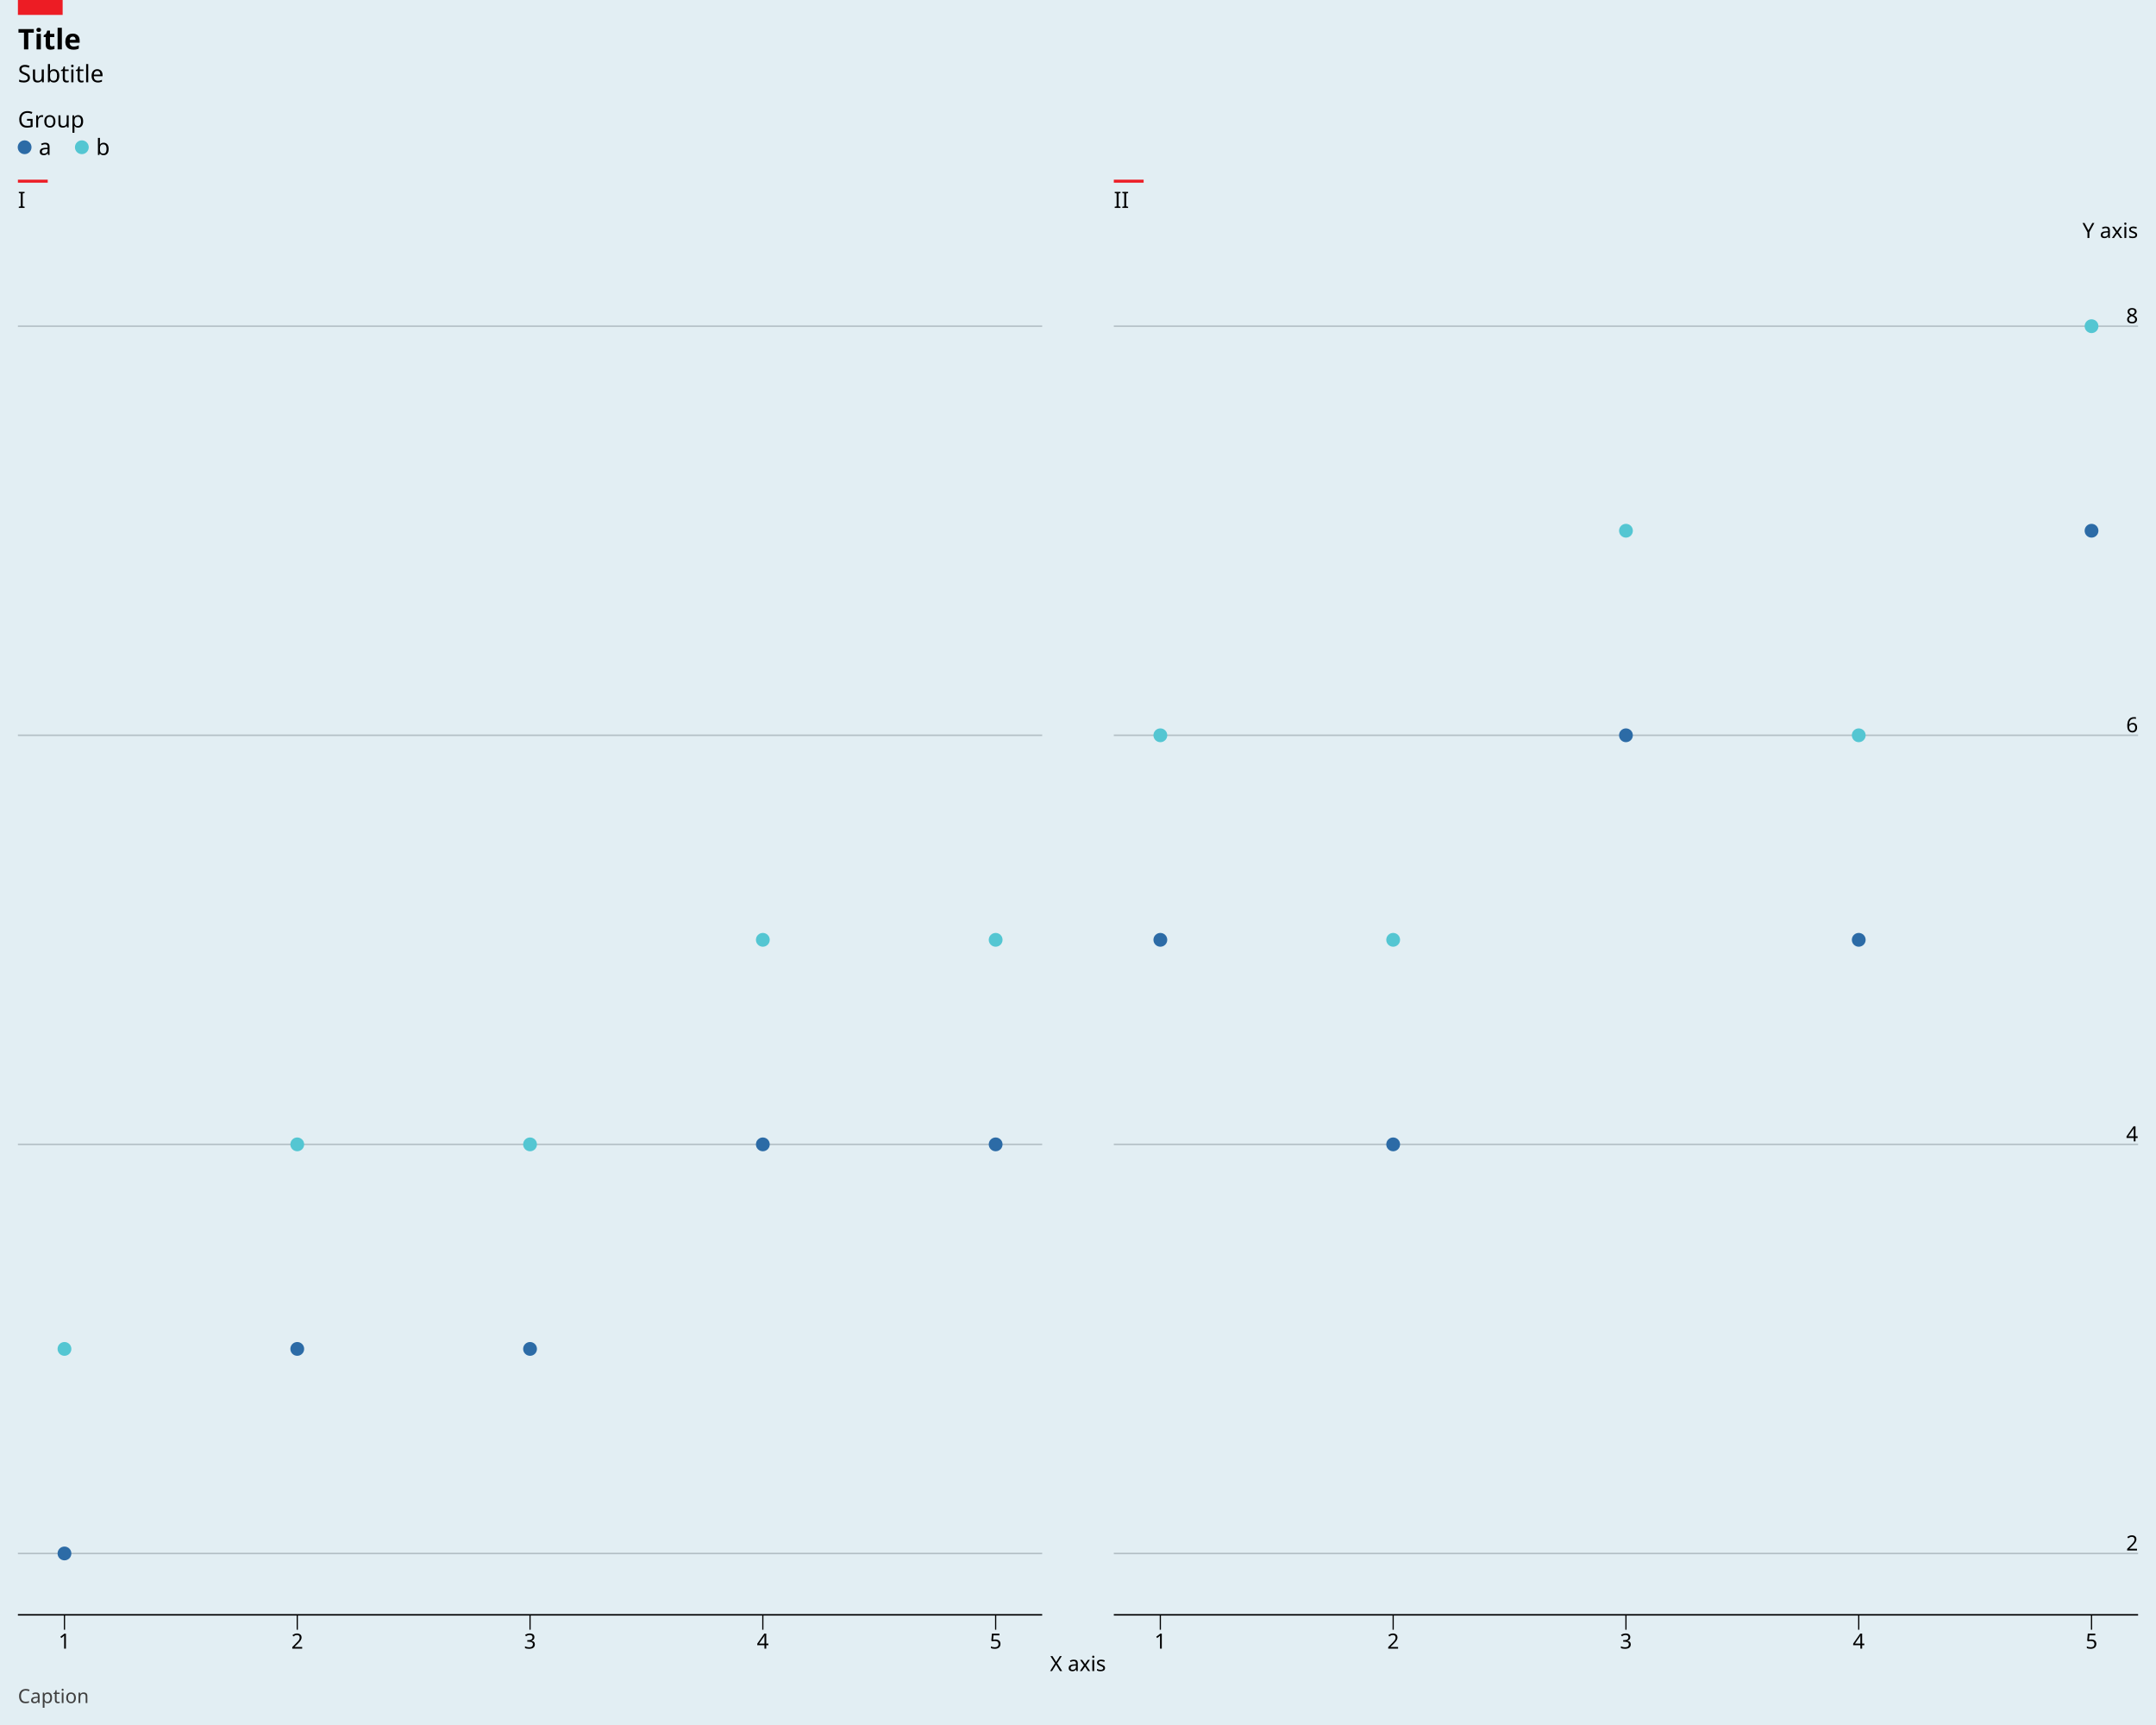
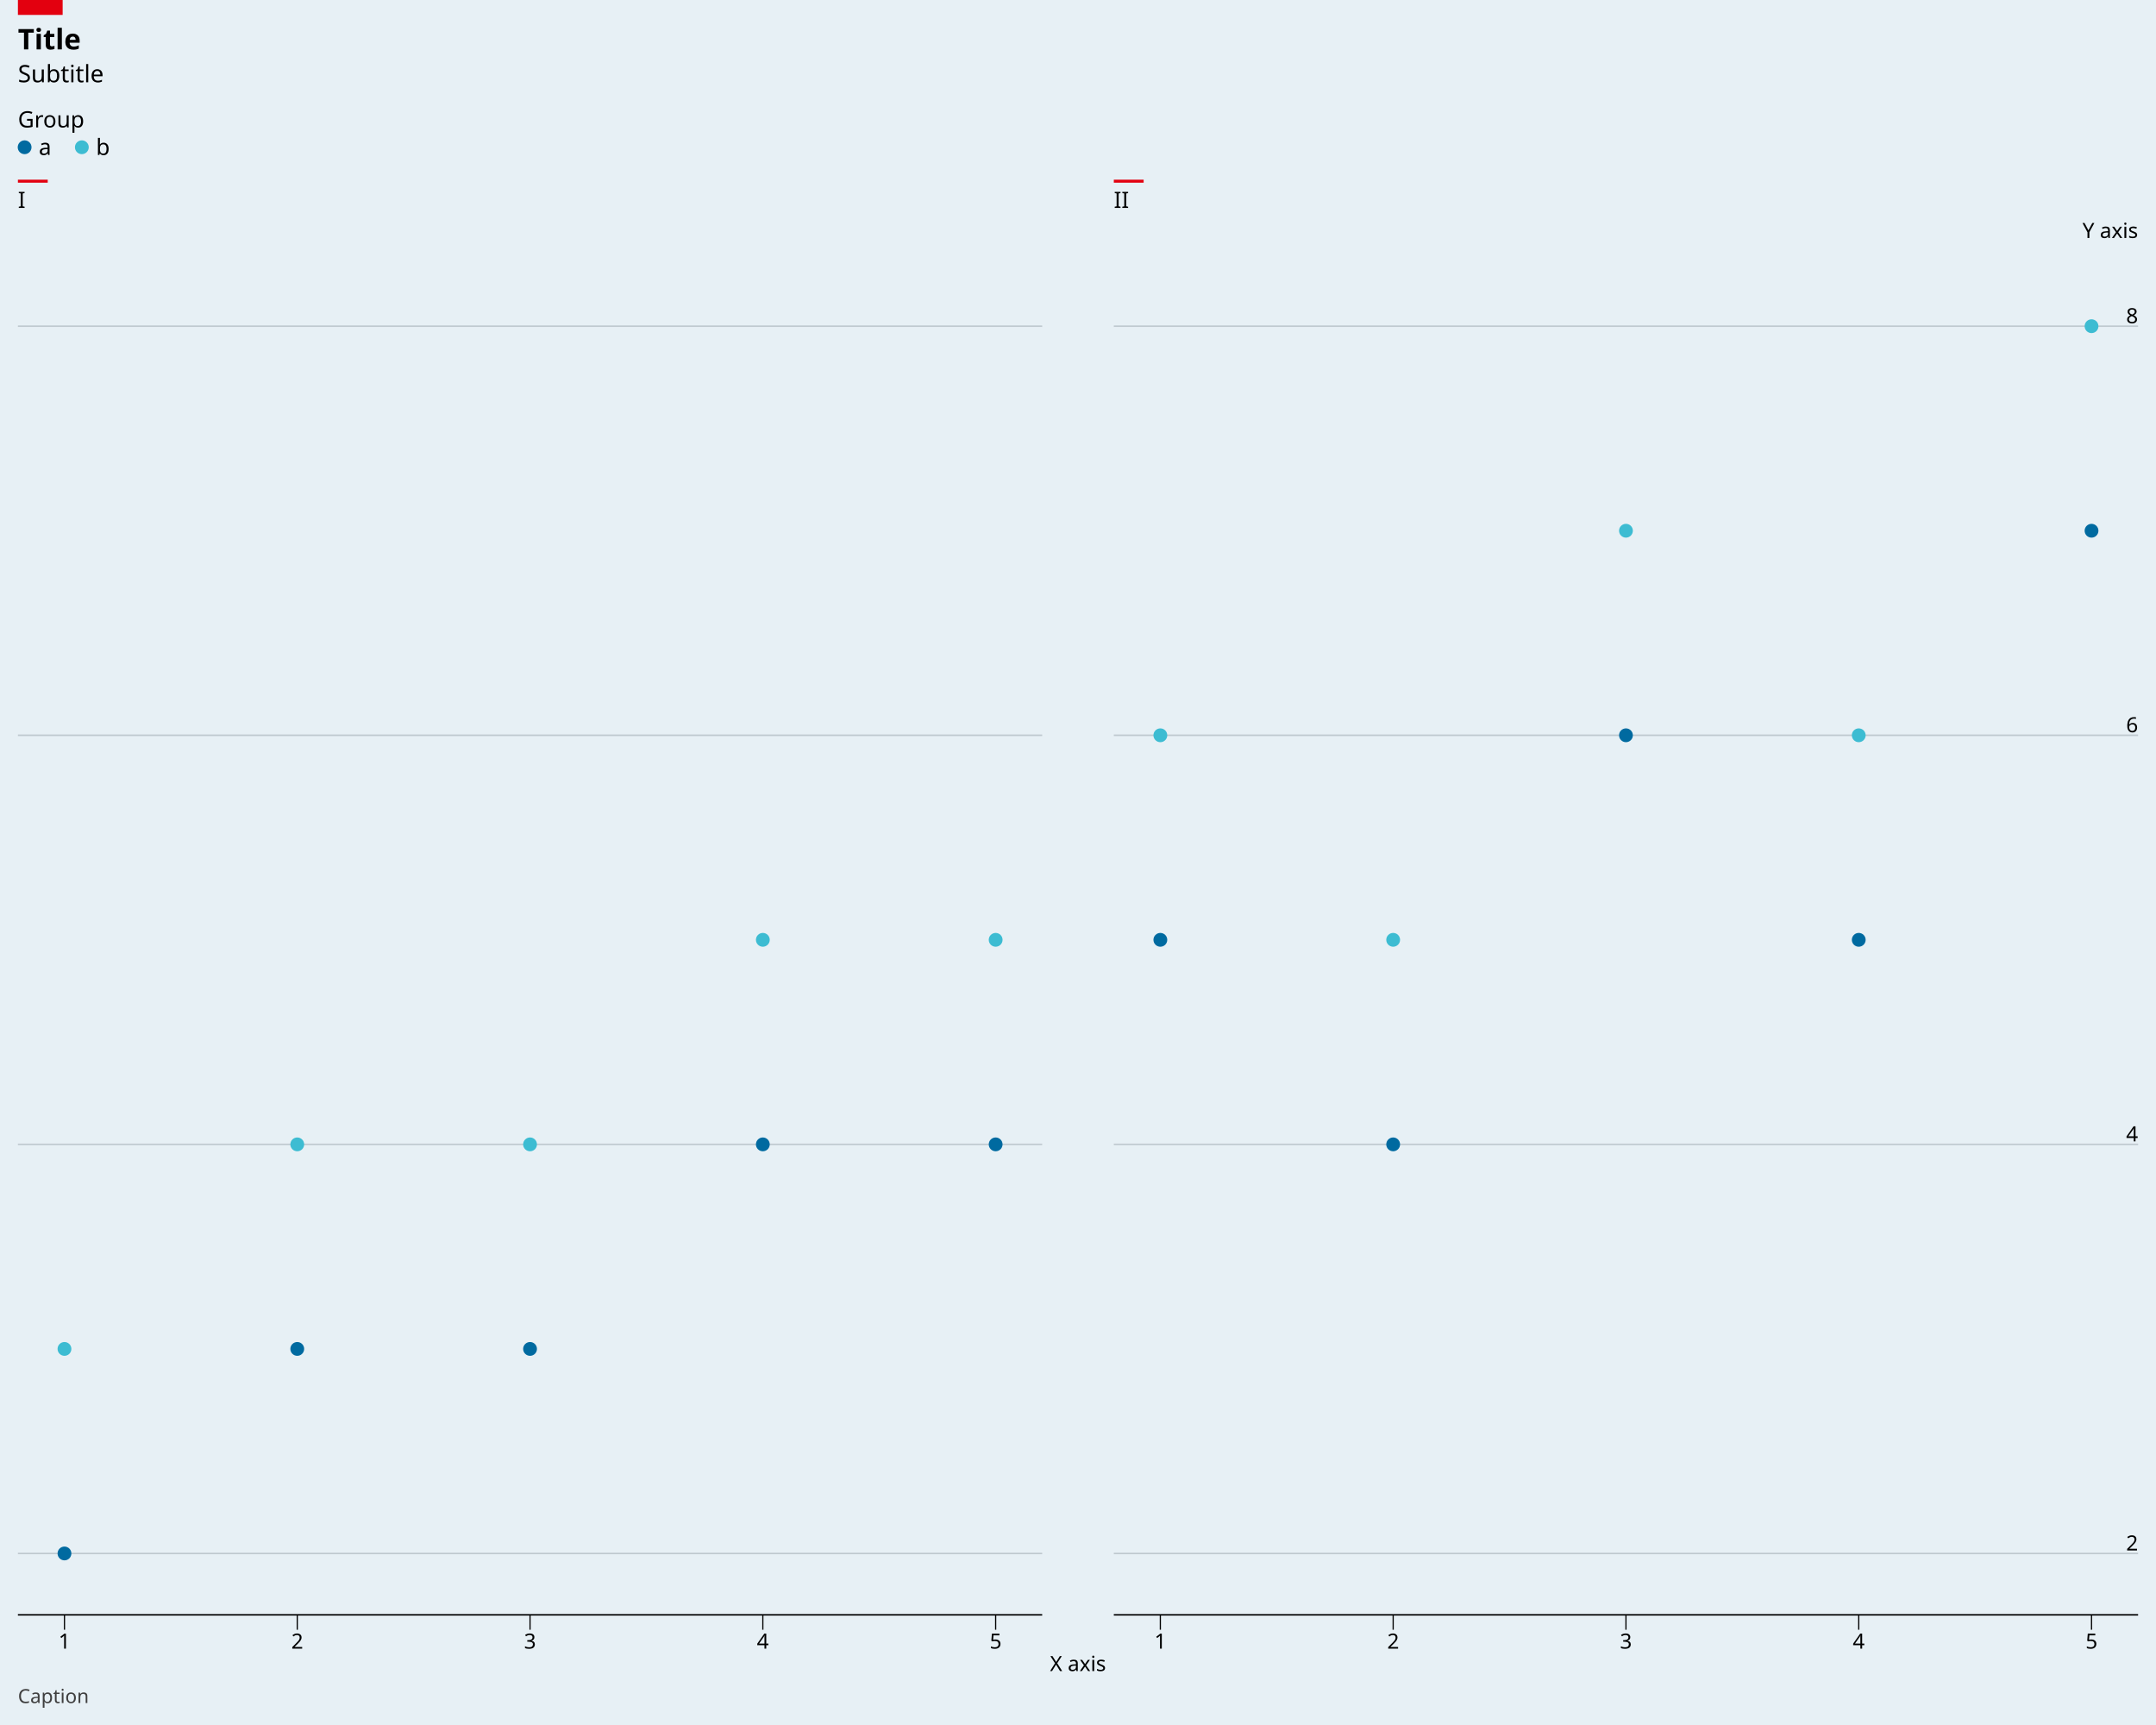
<svg xmlns="http://www.w3.org/2000/svg" class="svglite" data-engine-version="2.0" width="720.00pt" height="576.00pt" viewBox="0 0 720.00 576.00">
  <defs>
    <style type="text/css">
    .svglite line, .svglite polyline, .svglite polygon, .svglite path, .svglite rect, .svglite circle {
      fill: none;
      stroke: #000000;
      stroke-linecap: round;
      stroke-linejoin: round;
      stroke-miterlimit: 10.00;
    }
  </style>
  </defs>
  <rect width="100%" height="100%" style="stroke: none; fill: #FFFFFF;" />
  <defs>
    <clipPath id="cpMC4wMHw3MjAuMDB8MC4wMHw1NzYuMDA=">
      <rect x="0.00" y="0.00" width="720.00" height="576.00" />
    </clipPath>
  </defs>
  <g clip-path="url(#cpMC4wMHw3MjAuMDB8MC4wMHw1NzYuMDA=)">
-     <rect x="0.00" y="0.00" width="720.00" height="576.00" style="stroke-width: 0.50; stroke: none; fill: #E2EEF3;" />
+     <rect x="0.00" y="0.00" width="720.00" height="576.00" style="stroke-width: 0.50; stroke: none; fill: #E7F0F5;" />
  </g>
  <defs>
    <clipPath id="cpNS45OHwzNDguMDR8ODguNDN8NTM5LjIx">
      <rect x="5.98" y="88.43" width="342.07" height="450.78" />
    </clipPath>
  </defs>
  <g clip-path="url(#cpNS45OHwzNDguMDR8ODguNDN8NTM5LjIx)">
-     <polyline points="5.98,518.72 348.04,518.72 " style="stroke-width: 0.50; stroke: #B4C0C6; stroke-linecap: butt;" />
-     <polyline points="5.98,382.12 348.04,382.12 " style="stroke-width: 0.50; stroke: #B4C0C6; stroke-linecap: butt;" />
-     <polyline points="5.98,245.52 348.04,245.52 " style="stroke-width: 0.50; stroke: #B4C0C6; stroke-linecap: butt;" />
-     <polyline points="5.98,108.92 348.04,108.92 " style="stroke-width: 0.50; stroke: #B4C0C6; stroke-linecap: butt;" />
-     <circle cx="21.53" cy="518.72" r="1.95" style="stroke-width: 0.71; stroke: #2C6BA6; fill: #2C6BA6;" />
-     <circle cx="177.01" cy="450.42" r="1.95" style="stroke-width: 0.71; stroke: #2C6BA6; fill: #2C6BA6;" />
-     <circle cx="332.50" cy="382.12" r="1.95" style="stroke-width: 0.71; stroke: #2C6BA6; fill: #2C6BA6;" />
-     <circle cx="99.27" cy="450.42" r="1.95" style="stroke-width: 0.71; stroke: #2C6BA6; fill: #2C6BA6;" />
-     <circle cx="254.75" cy="382.12" r="1.95" style="stroke-width: 0.71; stroke: #2C6BA6; fill: #2C6BA6;" />
-     <circle cx="21.53" cy="450.42" r="1.95" style="stroke-width: 0.71; stroke: #54C6D2; fill: #54C6D2;" />
-     <circle cx="177.01" cy="382.12" r="1.95" style="stroke-width: 0.71; stroke: #54C6D2; fill: #54C6D2;" />
-     <circle cx="332.50" cy="313.82" r="1.95" style="stroke-width: 0.71; stroke: #54C6D2; fill: #54C6D2;" />
-     <circle cx="99.27" cy="382.12" r="1.95" style="stroke-width: 0.71; stroke: #54C6D2; fill: #54C6D2;" />
-     <circle cx="254.75" cy="313.82" r="1.95" style="stroke-width: 0.71; stroke: #54C6D2; fill: #54C6D2;" />
+     <polyline points="5.98,518.72 348.04,518.72 " style="stroke-width: 0.50; stroke: #BFC9CF; stroke-linecap: butt;" />
+     <polyline points="5.98,382.12 348.04,382.12 " style="stroke-width: 0.50; stroke: #BFC9CF; stroke-linecap: butt;" />
+     <polyline points="5.98,245.52 348.04,245.52 " style="stroke-width: 0.50; stroke: #BFC9CF; stroke-linecap: butt;" />
+     <polyline points="5.98,108.92 348.04,108.92 " style="stroke-width: 0.50; stroke: #BFC9CF; stroke-linecap: butt;" />
+     <circle cx="21.53" cy="518.72" r="1.95" style="stroke-width: 0.71; stroke: #006AA0; fill: #006AA0;" />
+     <circle cx="177.01" cy="450.42" r="1.95" style="stroke-width: 0.71; stroke: #006AA0; fill: #006AA0;" />
+     <circle cx="332.50" cy="382.12" r="1.95" style="stroke-width: 0.71; stroke: #006AA0; fill: #006AA0;" />
+     <circle cx="99.27" cy="450.42" r="1.95" style="stroke-width: 0.71; stroke: #006AA0; fill: #006AA0;" />
+     <circle cx="254.75" cy="382.12" r="1.95" style="stroke-width: 0.71; stroke: #006AA0; fill: #006AA0;" />
+     <circle cx="21.53" cy="450.42" r="1.95" style="stroke-width: 0.71; stroke: #3DBCD2; fill: #3DBCD2;" />
+     <circle cx="177.01" cy="382.12" r="1.95" style="stroke-width: 0.71; stroke: #3DBCD2; fill: #3DBCD2;" />
+     <circle cx="332.50" cy="313.82" r="1.95" style="stroke-width: 0.71; stroke: #3DBCD2; fill: #3DBCD2;" />
+     <circle cx="99.27" cy="382.12" r="1.95" style="stroke-width: 0.71; stroke: #3DBCD2; fill: #3DBCD2;" />
+     <circle cx="254.75" cy="313.82" r="1.95" style="stroke-width: 0.71; stroke: #3DBCD2; fill: #3DBCD2;" />
  </g>
  <g clip-path="url(#cpMC4wMHw3MjAuMDB8MC4wMHw1NzYuMDA=)">
</g>
  <defs>
    <clipPath id="cpMzcxLjk2fDcxNC4wMnw4OC40M3w1MzkuMjE=">
      <rect x="371.96" y="88.43" width="342.07" height="450.78" />
    </clipPath>
  </defs>
  <g clip-path="url(#cpMzcxLjk2fDcxNC4wMnw4OC40M3w1MzkuMjE=)">
-     <polyline points="371.96,518.72 714.02,518.72 " style="stroke-width: 0.50; stroke: #B4C0C6; stroke-linecap: butt;" />
-     <polyline points="371.96,382.12 714.02,382.12 " style="stroke-width: 0.50; stroke: #B4C0C6; stroke-linecap: butt;" />
-     <polyline points="371.96,245.52 714.02,245.52 " style="stroke-width: 0.50; stroke: #B4C0C6; stroke-linecap: butt;" />
-     <polyline points="371.96,108.92 714.02,108.92 " style="stroke-width: 0.50; stroke: #B4C0C6; stroke-linecap: butt;" />
-     <circle cx="465.25" cy="382.12" r="1.95" style="stroke-width: 0.71; stroke: #2C6BA6; fill: #2C6BA6;" />
-     <circle cx="620.73" cy="313.82" r="1.95" style="stroke-width: 0.71; stroke: #2C6BA6; fill: #2C6BA6;" />
-     <circle cx="387.50" cy="313.82" r="1.95" style="stroke-width: 0.71; stroke: #2C6BA6; fill: #2C6BA6;" />
-     <circle cx="542.99" cy="245.52" r="1.95" style="stroke-width: 0.71; stroke: #2C6BA6; fill: #2C6BA6;" />
-     <circle cx="698.47" cy="177.22" r="1.95" style="stroke-width: 0.71; stroke: #2C6BA6; fill: #2C6BA6;" />
-     <circle cx="465.25" cy="313.82" r="1.95" style="stroke-width: 0.71; stroke: #54C6D2; fill: #54C6D2;" />
-     <circle cx="620.73" cy="245.52" r="1.95" style="stroke-width: 0.71; stroke: #54C6D2; fill: #54C6D2;" />
-     <circle cx="387.50" cy="245.52" r="1.95" style="stroke-width: 0.71; stroke: #54C6D2; fill: #54C6D2;" />
-     <circle cx="542.99" cy="177.22" r="1.95" style="stroke-width: 0.71; stroke: #54C6D2; fill: #54C6D2;" />
-     <circle cx="698.47" cy="108.92" r="1.95" style="stroke-width: 0.71; stroke: #54C6D2; fill: #54C6D2;" />
+     <polyline points="371.96,518.72 714.02,518.72 " style="stroke-width: 0.50; stroke: #BFC9CF; stroke-linecap: butt;" />
+     <polyline points="371.96,382.12 714.02,382.12 " style="stroke-width: 0.50; stroke: #BFC9CF; stroke-linecap: butt;" />
+     <polyline points="371.96,245.52 714.02,245.52 " style="stroke-width: 0.50; stroke: #BFC9CF; stroke-linecap: butt;" />
+     <polyline points="371.96,108.92 714.02,108.92 " style="stroke-width: 0.50; stroke: #BFC9CF; stroke-linecap: butt;" />
+     <circle cx="465.25" cy="382.12" r="1.95" style="stroke-width: 0.71; stroke: #006AA0; fill: #006AA0;" />
+     <circle cx="620.73" cy="313.82" r="1.95" style="stroke-width: 0.71; stroke: #006AA0; fill: #006AA0;" />
+     <circle cx="387.50" cy="313.82" r="1.95" style="stroke-width: 0.71; stroke: #006AA0; fill: #006AA0;" />
+     <circle cx="542.99" cy="245.52" r="1.95" style="stroke-width: 0.71; stroke: #006AA0; fill: #006AA0;" />
+     <circle cx="698.47" cy="177.22" r="1.95" style="stroke-width: 0.71; stroke: #006AA0; fill: #006AA0;" />
+     <circle cx="465.25" cy="313.82" r="1.95" style="stroke-width: 0.71; stroke: #3DBCD2; fill: #3DBCD2;" />
+     <circle cx="620.73" cy="245.52" r="1.95" style="stroke-width: 0.71; stroke: #3DBCD2; fill: #3DBCD2;" />
+     <circle cx="387.50" cy="245.52" r="1.95" style="stroke-width: 0.71; stroke: #3DBCD2; fill: #3DBCD2;" />
+     <circle cx="542.99" cy="177.22" r="1.95" style="stroke-width: 0.71; stroke: #3DBCD2; fill: #3DBCD2;" />
+     <circle cx="698.47" cy="108.92" r="1.95" style="stroke-width: 0.71; stroke: #3DBCD2; fill: #3DBCD2;" />
  </g>
  <g clip-path="url(#cpMC4wMHw3MjAuMDB8MC4wMHw1NzYuMDA=)">
    <text x="5.98" y="69.42" style="font-size: 7.50px; font-family: sans;" textLength="2.08px" lengthAdjust="spacingAndGlyphs">I</text>
    <text x="371.96" y="69.42" style="font-size: 7.50px; font-family: sans;" textLength="4.17px" lengthAdjust="spacingAndGlyphs">II</text>
    <polyline points="5.98,539.21 348.04,539.21 " style="stroke-width: 0.50; stroke-linecap: butt;" />
    <polyline points="21.53,544.19 21.53,539.21 " style="stroke-width: 0.40; stroke-linecap: butt;" />
    <polyline points="99.27,544.19 99.27,539.21 " style="stroke-width: 0.40; stroke-linecap: butt;" />
    <polyline points="177.01,544.19 177.01,539.21 " style="stroke-width: 0.40; stroke-linecap: butt;" />
    <polyline points="254.75,544.19 254.75,539.21 " style="stroke-width: 0.40; stroke-linecap: butt;" />
    <polyline points="332.50,544.19 332.50,539.21 " style="stroke-width: 0.40; stroke-linecap: butt;" />
    <text x="21.53" y="550.50" text-anchor="middle" style="font-size: 7.00px; font-family: sans;" textLength="3.89px" lengthAdjust="spacingAndGlyphs">1</text>
    <text x="99.27" y="550.50" text-anchor="middle" style="font-size: 7.00px; font-family: sans;" textLength="3.89px" lengthAdjust="spacingAndGlyphs">2</text>
    <text x="177.01" y="550.50" text-anchor="middle" style="font-size: 7.00px; font-family: sans;" textLength="3.89px" lengthAdjust="spacingAndGlyphs">3</text>
    <text x="254.75" y="550.50" text-anchor="middle" style="font-size: 7.00px; font-family: sans;" textLength="3.89px" lengthAdjust="spacingAndGlyphs">4</text>
    <text x="332.50" y="550.50" text-anchor="middle" style="font-size: 7.00px; font-family: sans;" textLength="3.89px" lengthAdjust="spacingAndGlyphs">5</text>
    <polyline points="371.96,539.21 714.02,539.21 " style="stroke-width: 0.50; stroke-linecap: butt;" />
    <polyline points="387.50,544.19 387.50,539.21 " style="stroke-width: 0.40; stroke-linecap: butt;" />
    <polyline points="465.25,544.19 465.25,539.21 " style="stroke-width: 0.40; stroke-linecap: butt;" />
    <polyline points="542.99,544.19 542.99,539.21 " style="stroke-width: 0.40; stroke-linecap: butt;" />
    <polyline points="620.73,544.19 620.73,539.21 " style="stroke-width: 0.40; stroke-linecap: butt;" />
    <polyline points="698.47,544.19 698.47,539.21 " style="stroke-width: 0.40; stroke-linecap: butt;" />
    <text x="387.50" y="550.50" text-anchor="middle" style="font-size: 7.00px; font-family: sans;" textLength="3.89px" lengthAdjust="spacingAndGlyphs">1</text>
    <text x="465.25" y="550.50" text-anchor="middle" style="font-size: 7.00px; font-family: sans;" textLength="3.89px" lengthAdjust="spacingAndGlyphs">2</text>
    <text x="542.99" y="550.50" text-anchor="middle" style="font-size: 7.00px; font-family: sans;" textLength="3.89px" lengthAdjust="spacingAndGlyphs">3</text>
    <text x="620.73" y="550.50" text-anchor="middle" style="font-size: 7.00px; font-family: sans;" textLength="3.89px" lengthAdjust="spacingAndGlyphs">4</text>
    <text x="698.47" y="550.50" text-anchor="middle" style="font-size: 7.00px; font-family: sans;" textLength="3.89px" lengthAdjust="spacingAndGlyphs">5</text>
    <text x="714.02" y="517.72" text-anchor="end" style="font-size: 7.00px; font-family: sans;" textLength="3.89px" lengthAdjust="spacingAndGlyphs">2</text>
    <text x="714.02" y="381.12" text-anchor="end" style="font-size: 7.00px; font-family: sans;" textLength="3.89px" lengthAdjust="spacingAndGlyphs">4</text>
    <text x="714.02" y="244.52" text-anchor="end" style="font-size: 7.00px; font-family: sans;" textLength="3.89px" lengthAdjust="spacingAndGlyphs">6</text>
    <text x="714.02" y="107.92" text-anchor="end" style="font-size: 7.00px; font-family: sans;" textLength="3.89px" lengthAdjust="spacingAndGlyphs">8</text>
    <text x="360.00" y="557.99" text-anchor="middle" style="font-size: 7.00px; font-family: sans;" textLength="19.07px" lengthAdjust="spacingAndGlyphs">X axis</text>
    <text x="5.98" y="42.54" style="font-size: 7.50px; font-family: sans;" textLength="20.85px" lengthAdjust="spacingAndGlyphs">Group</text>
-     <circle cx="8.22" cy="49.17" r="1.95" style="stroke-width: 0.71; stroke: #2C6BA6; fill: #2C6BA6;" />
-     <circle cx="27.33" cy="49.17" r="1.95" style="stroke-width: 0.71; stroke: #54C6D2; fill: #54C6D2;" />
+     <circle cx="8.22" cy="49.17" r="1.95" style="stroke-width: 0.71; stroke: #006AA0; fill: #006AA0;" />
+     <circle cx="27.33" cy="49.17" r="1.95" style="stroke-width: 0.71; stroke: #3DBCD2; fill: #3DBCD2;" />
    <text x="12.95" y="51.75" style="font-size: 7.50px; font-family: sans;" textLength="4.17px" lengthAdjust="spacingAndGlyphs">a</text>
    <text x="32.07" y="51.75" style="font-size: 7.50px; font-family: sans;" textLength="4.17px" lengthAdjust="spacingAndGlyphs">b</text>
    <text x="5.98" y="27.47" style="font-size: 8.00px; font-family: sans;" textLength="26.68px" lengthAdjust="spacingAndGlyphs">Subtitle</text>
    <text x="5.98" y="16.50" style="font-size: 9.50px; font-weight: bold; font-family: sans;" textLength="17.94px" lengthAdjust="spacingAndGlyphs">Title</text>
    <text x="5.98" y="568.67" style="font-size: 6.50px; fill: #404040; font-family: sans;" textLength="22.41px" lengthAdjust="spacingAndGlyphs">Caption</text>
    <text x="714.02" y="79.46" text-anchor="end" style="font-size: 7.00px; font-family: sans;" textLength="19.07px" lengthAdjust="spacingAndGlyphs">Y axis</text>
-     <rect x="5.98" y="0" width="14.94" height="4.98" style="stroke-width: 0.75; stroke: none; fill: #ED1C24;" />
-     <rect x="5.98" y="60.00" width="9.96" height="1.00" style="stroke-width: 0.75; stroke: none; fill: #ED1C24;" />
-     <rect x="371.96" y="60.00" width="9.96" height="1.00" style="stroke-width: 0.75; stroke: none; fill: #ED1C24;" />
+     <rect x="5.98" y="0" width="14.94" height="4.98" style="stroke-width: 0.75; stroke: none; fill: #E3000F;" />
+     <rect x="5.98" y="60.00" width="9.96" height="1.00" style="stroke-width: 0.75; stroke: none; fill: #E3000F;" />
+     <rect x="371.96" y="60.00" width="9.96" height="1.00" style="stroke-width: 0.75; stroke: none; fill: #E3000F;" />
  </g>
</svg>
